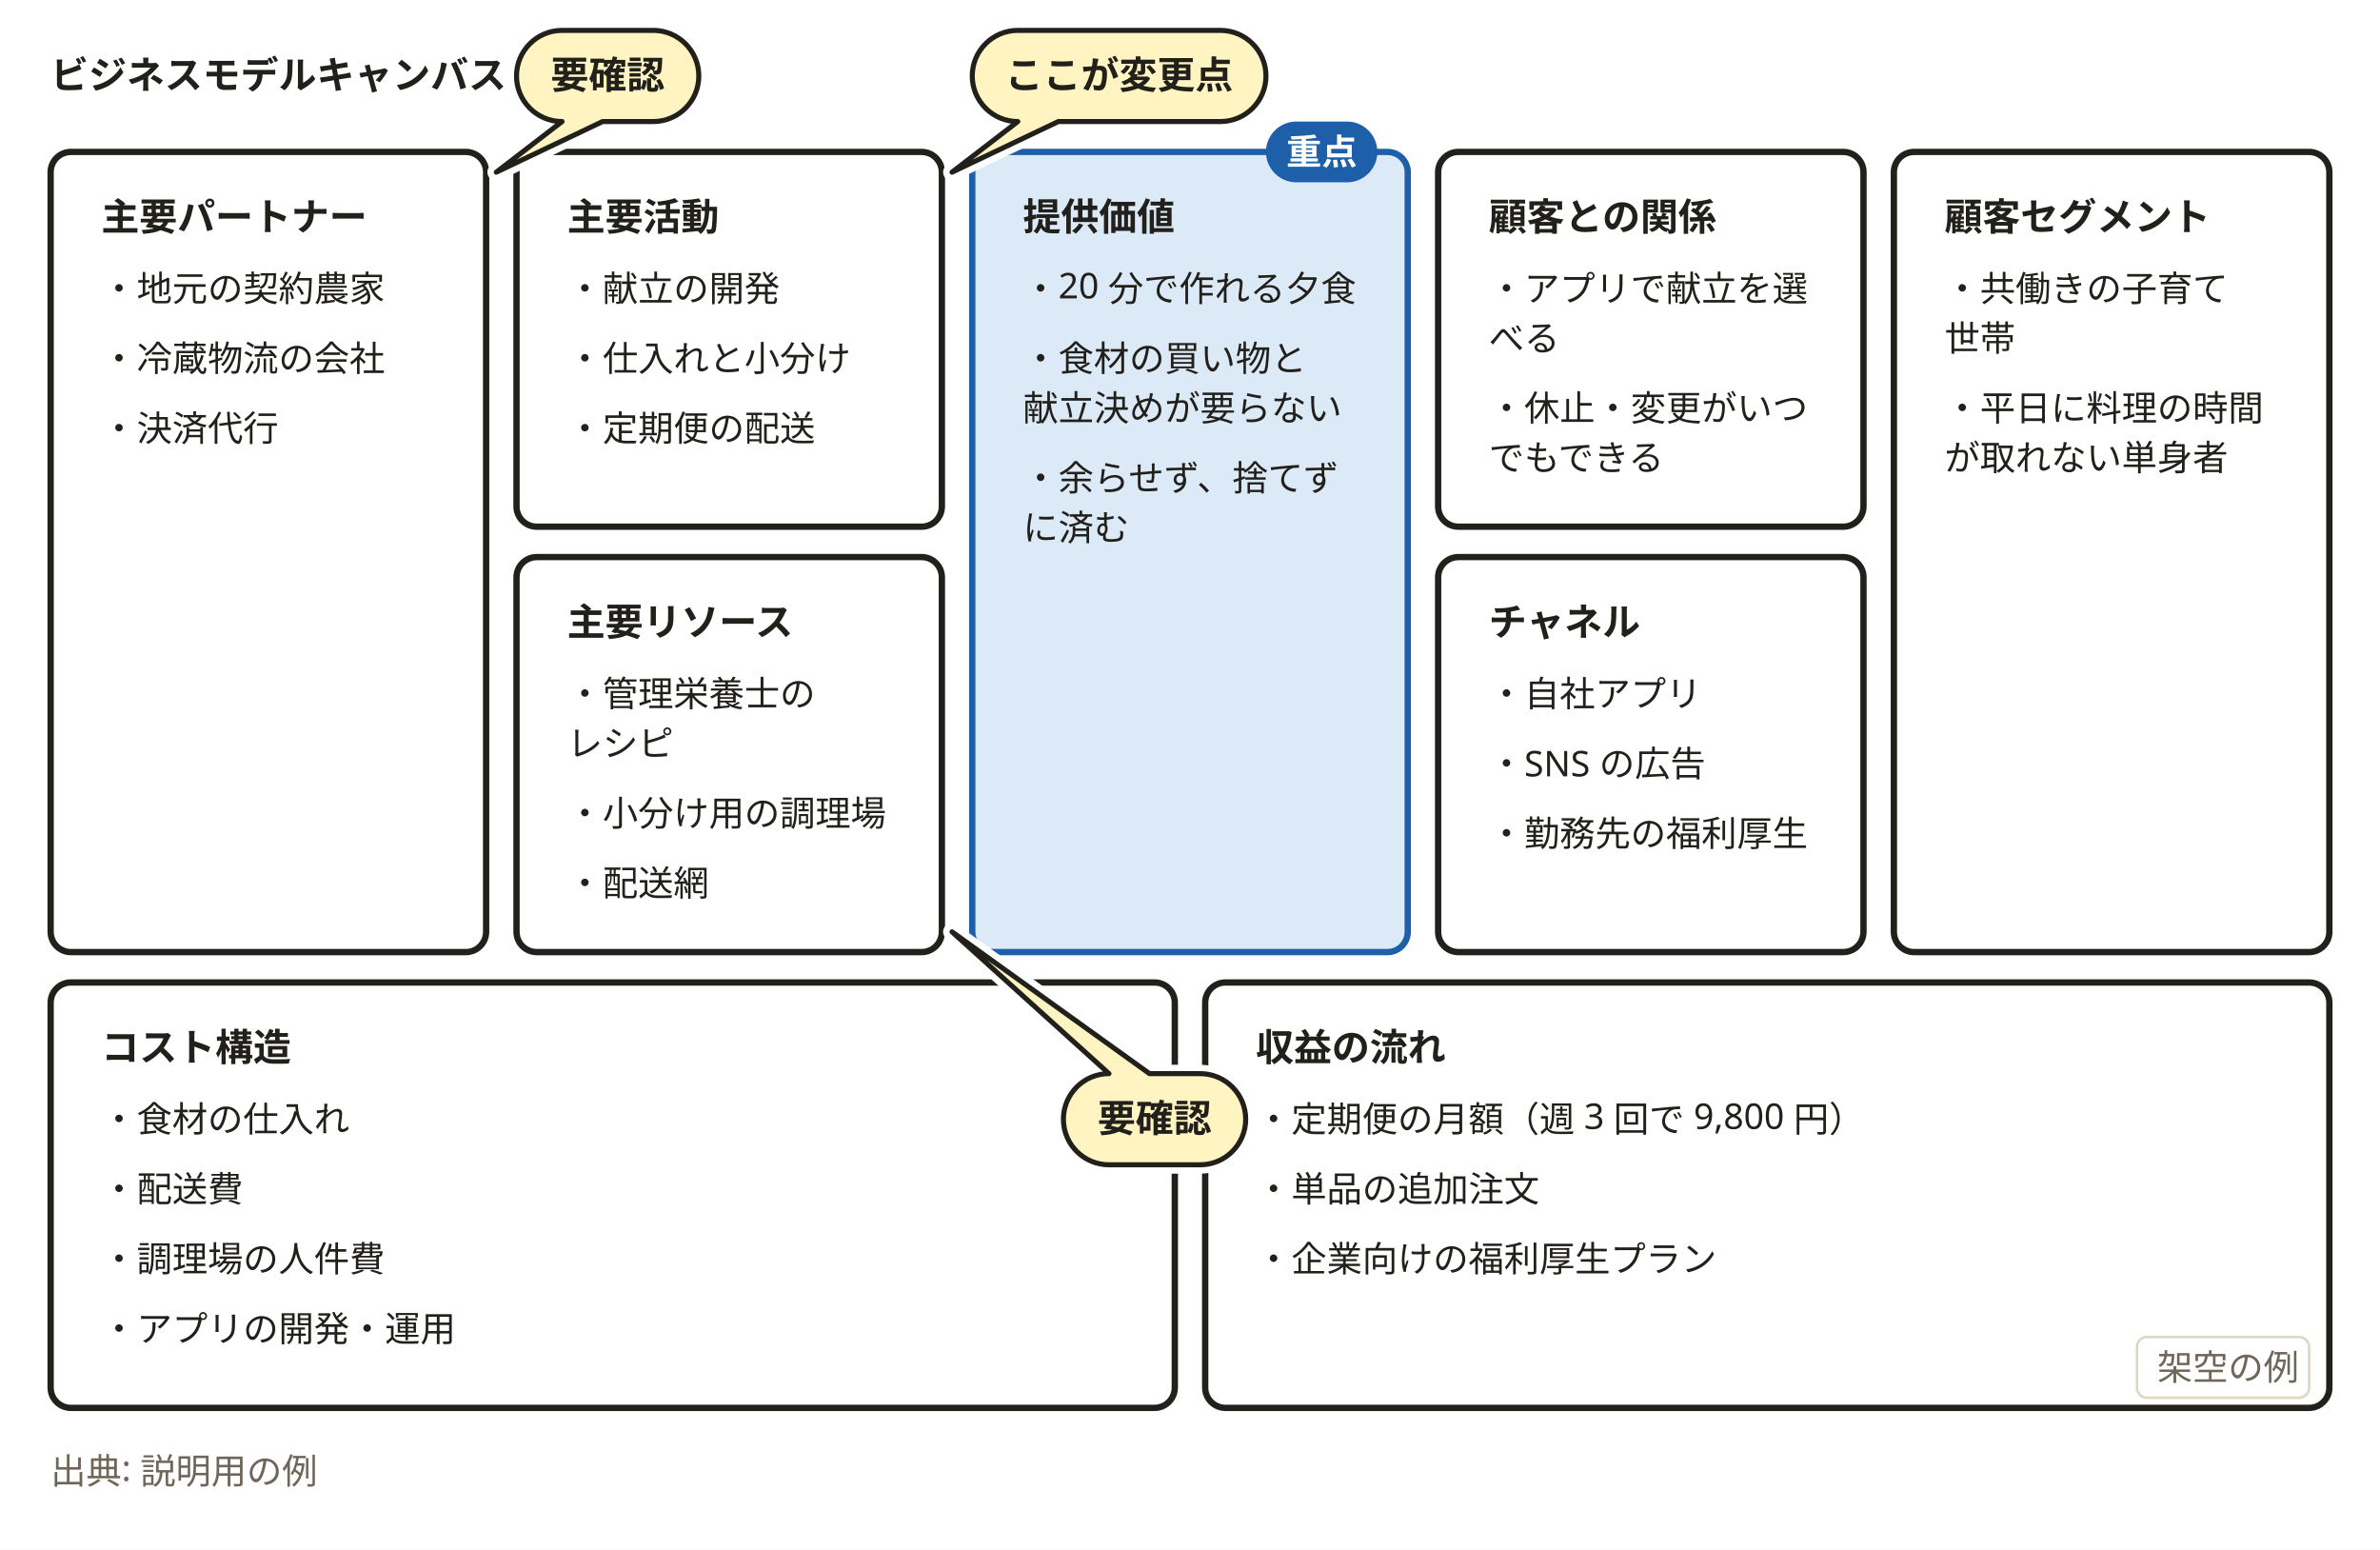
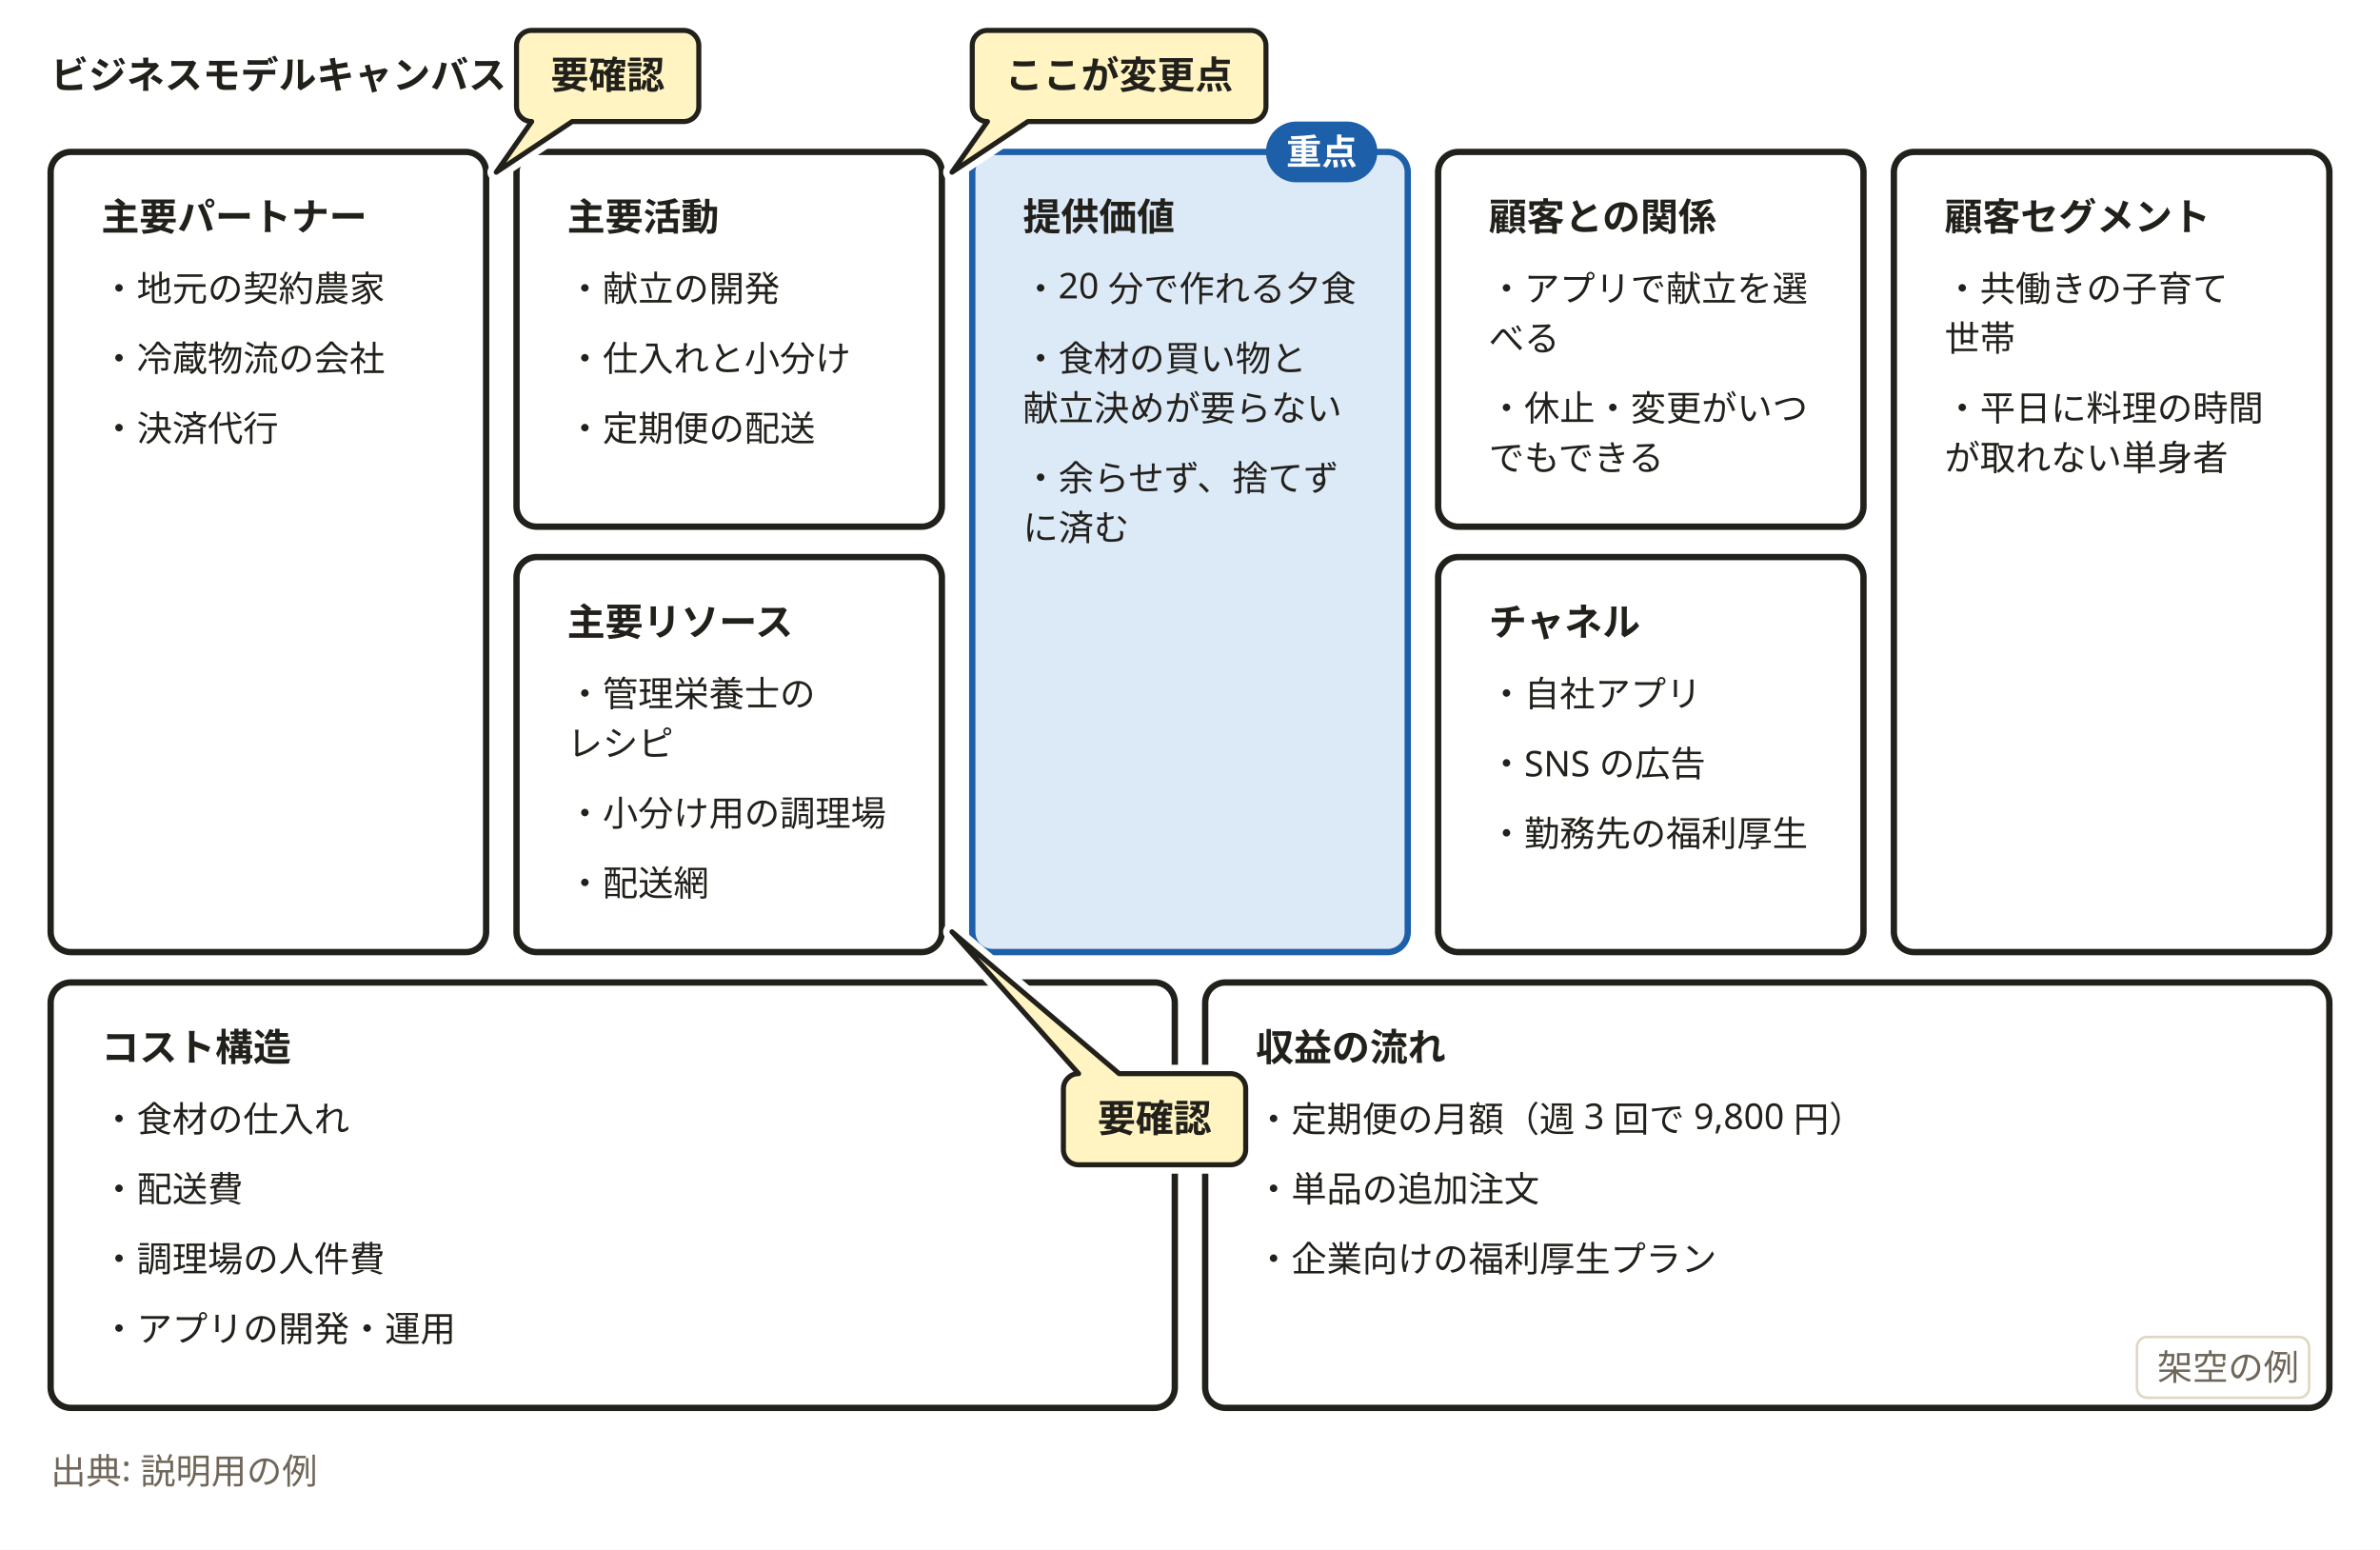
<svg xmlns="http://www.w3.org/2000/svg" width="940" height="612" viewBox="0 0 940 612" role="img" aria-labelledby="svg-title svg-desc">
  <style>
    text { font-family: 'Hiragino Sans','Hiragino Kaku Gothic ProN','Yu Gothic','YuGothic',Meiryo,'Noto Sans JP',sans-serif; }
    .emoji { font-family: 'Noto Color Emoji','Segoe UI Emoji',sans-serif; }
  </style>
  <rect x="0" y="0" width="940" height="612" fill="#ffffff" />
  <text x="20" y="35" font-size="15" font-weight="700" fill="#22201b">ビジネスモデルキャンバス</text>
  <rect x="20" y="60" width="172" height="316" rx="8" fill="#ffffff" stroke="#22201b" stroke-width="2.5" />
  <text x="40" y="91" font-size="15" font-weight="700" fill="#22201b">主要パートナー</text>
  <text x="40" y="119" font-size="14" font-weight="400" fill="#22201b">・地元の契約農家</text>
  <text x="40" y="146.6" font-size="14" font-weight="400" fill="#22201b">・冷蔵物流の会社</text>
  <text x="40" y="174.2" font-size="14" font-weight="400" fill="#22201b">・決済代行</text>
  <rect x="204" y="60" width="168" height="148" rx="8" fill="#ffffff" stroke="#22201b" stroke-width="2.5" />
  <text x="224" y="91" font-size="15" font-weight="700" fill="#22201b">主要活動</text>
  <text x="224" y="119" font-size="14" font-weight="400" fill="#22201b">・献立の開発</text>
  <text x="224" y="146.6" font-size="14" font-weight="400" fill="#22201b">・仕入れと小分け</text>
  <text x="224" y="174.2" font-size="14" font-weight="400" fill="#22201b">・定期便の配送</text>
  <rect x="204" y="220" width="168" height="156" rx="8" fill="#ffffff" stroke="#22201b" stroke-width="2.5" />
  <text x="224" y="251" font-size="15" font-weight="700" fill="#22201b">主要リソース</text>
  <text x="224" y="279" font-size="14" font-weight="400" fill="#22201b">・管理栄養士の</text>
  <text x="224" y="298.6" font-size="14" font-weight="400" fill="#22201b">レシピ</text>
  <text x="224" y="326.2" font-size="14" font-weight="400" fill="#22201b">・小分け用の調理場</text>
  <text x="224" y="353.8" font-size="14" font-weight="400" fill="#22201b">・配送網</text>
  <rect x="384" y="60" width="172" height="316" rx="8" fill="#dce9f7" stroke="#1d5fa8" stroke-width="2.5" />
  <text x="404" y="91" font-size="15" font-weight="700" fill="#22201b">提供価値</text>
  <text x="404" y="119" font-size="14" font-weight="400" fill="#22201b">・20 分で作れる夕食</text>
  <text x="404" y="146.6" font-size="14" font-weight="400" fill="#22201b">・食材の買い物と</text>
  <text x="404" y="166.2" font-size="14" font-weight="400" fill="#22201b">献立決めが要らない</text>
  <text x="404" y="193.8" font-size="14" font-weight="400" fill="#22201b">・余らせず、捨てず</text>
  <text x="404" y="213.4" font-size="14" font-weight="400" fill="#22201b">に済む</text>
  <rect x="500" y="48" width="44" height="24" rx="12" fill="#1d5fa8" />
  <text x="522" y="65" text-anchor="middle" font-size="14" font-weight="700" fill="#ffffff">重点</text>
  <rect x="568" y="60" width="168" height="148" rx="8" fill="#ffffff" stroke="#22201b" stroke-width="2.5" />
  <text x="588" y="91" font-size="15" font-weight="700" fill="#22201b">顧客との関係</text>
  <text x="588" y="119" font-size="14" font-weight="400" fill="#22201b">・アプリで献立を選</text>
  <text x="588" y="138.6" font-size="14" font-weight="400" fill="#22201b">べる</text>
  <text x="588" y="166.2" font-size="14" font-weight="400" fill="#22201b">・休止・変更がいつ</text>
  <text x="588" y="185.8" font-size="14" font-weight="400" fill="#22201b">でもできる</text>
  <rect x="568" y="220" width="168" height="156" rx="8" fill="#ffffff" stroke="#22201b" stroke-width="2.5" />
  <text x="588" y="251" font-size="15" font-weight="700" fill="#22201b">チャネル</text>
  <text x="588" y="279" font-size="14" font-weight="400" fill="#22201b">・自社アプリ</text>
  <text x="588" y="306.6" font-size="14" font-weight="400" fill="#22201b">・SNS の広告</text>
  <text x="588" y="334.2" font-size="14" font-weight="400" fill="#22201b">・勤務先の福利厚生</text>
  <rect x="748" y="60" width="172" height="316" rx="8" fill="#ffffff" stroke="#22201b" stroke-width="2.5" />
  <text x="768" y="91" font-size="15" font-weight="700" fill="#22201b">顧客セグメント</text>
  <text x="768" y="119" font-size="14" font-weight="400" fill="#22201b">・共働きの子育て</text>
  <text x="768" y="138.6" font-size="14" font-weight="400" fill="#22201b">世帯</text>
  <text x="768" y="166.2" font-size="14" font-weight="400" fill="#22201b">・平日に料理の時間</text>
  <text x="768" y="185.8" font-size="14" font-weight="400" fill="#22201b">が取れない単身者</text>
  <rect x="20" y="388" width="444" height="168" rx="8" fill="#ffffff" stroke="#22201b" stroke-width="2.5" />
  <text x="40" y="419" font-size="15" font-weight="700" fill="#22201b">コスト構造</text>
  <text x="40" y="447" font-size="14" font-weight="400" fill="#22201b">・食材の仕入れ</text>
  <text x="40" y="474.6" font-size="14" font-weight="400" fill="#22201b">・配送費</text>
  <text x="40" y="502.2" font-size="14" font-weight="400" fill="#22201b">・調理場の人件費</text>
  <text x="40" y="529.8" font-size="14" font-weight="400" fill="#22201b">・アプリの開発・運用</text>
  <rect x="476" y="388" width="444" height="168" rx="8" fill="#ffffff" stroke="#22201b" stroke-width="2.5" />
  <text x="496" y="419" font-size="15" font-weight="700" fill="#22201b">収益の流れ</text>
  <text x="496" y="447" font-size="14" font-weight="400" fill="#22201b">・定期便の月額（週 3 回で 9,800 円）</text>
  <text x="496" y="474.6" font-size="14" font-weight="400" fill="#22201b">・単品の追加注文</text>
  <text x="496" y="502.2" font-size="14" font-weight="400" fill="#22201b">・企業向けの福利厚生プラン</text>
  <rect x="844" y="528" width="68" height="24" rx="4" fill="#ffffff" stroke="#e0d6c5" stroke-width="1" />
  <text x="880" y="545" font-size="14" text-anchor="middle" fill="#6f6659">架空の例</text>
  <text x="20" y="586" font-size="14" font-weight="400" fill="#6f6659">出典: 説明用の例</text>
  <g id="overlay-layer">
    <g class="overlay">
-       <path d="M222 12H258A18 18 0 0 1 276 30V30A18 18 0 0 1 258 48L238 48L196 68L222 48H222A18 18 0 0 1 204 30V30A18 18 0 0 1 222 12Z" fill="none" stroke="#fff" stroke-width="7" stroke-linejoin="round" />
-       <path d="M222 12H258A18 18 0 0 1 276 30V30A18 18 0 0 1 258 48L238 48L196 68L222 48H222A18 18 0 0 1 204 30V30A18 18 0 0 1 222 12Z" fill="#fff4c2" stroke="#22201b" stroke-width="2" stroke-linejoin="round" />
+       <path d="M210 12H270A6 6 0 0 1 276 18V42A6 6 0 0 1 270 48L226 48L196 68L210 48H210A6 6 0 0 1 204 42V18A6 6 0 0 1 210 12Z" fill="none" stroke="#fff" stroke-width="7" stroke-linejoin="round" />
+       <path d="M210 12H270A6 6 0 0 1 276 18V42A6 6 0 0 1 270 48L226 48L196 68L210 48H210A6 6 0 0 1 204 42V18A6 6 0 0 1 210 12Z" fill="#fff4c2" stroke="#22201b" stroke-width="2" stroke-linejoin="round" />
      <text x="240" y="35" text-anchor="middle" font-size="15" font-weight="700" fill="#22201b">要確認</text>
    </g>
    <g class="overlay">
-       <path d="M402 12H482A18 18 0 0 1 500 30V30A18 18 0 0 1 482 48L418 48L376 68L402 48H402A18 18 0 0 1 384 30V30A18 18 0 0 1 402 12Z" fill="none" stroke="#fff" stroke-width="7" stroke-linejoin="round" />
-       <path d="M402 12H482A18 18 0 0 1 500 30V30A18 18 0 0 1 482 48L418 48L376 68L402 48H402A18 18 0 0 1 384 30V30A18 18 0 0 1 402 12Z" fill="#fff4c2" stroke="#22201b" stroke-width="2" stroke-linejoin="round" />
+       <path d="M390 12H494A6 6 0 0 1 500 18V42A6 6 0 0 1 494 48L406 48L376 68L390 48H390A6 6 0 0 1 384 42V18A6 6 0 0 1 390 12Z" fill="none" stroke="#fff" stroke-width="7" stroke-linejoin="round" />
+       <path d="M390 12H494A6 6 0 0 1 500 18V42A6 6 0 0 1 494 48L406 48L376 68L390 48H390A6 6 0 0 1 384 42V18A6 6 0 0 1 390 12Z" fill="#fff4c2" stroke="#22201b" stroke-width="2" stroke-linejoin="round" />
      <text x="442" y="35" text-anchor="middle" font-size="15" font-weight="700" fill="#22201b">ここが変更点</text>
    </g>
    <g class="overlay">
-       <path d="M438 424L438 424L376 368L454 424H474A18 18 0 0 1 492 442V442A18 18 0 0 1 474 460H438A18 18 0 0 1 420 442V442A18 18 0 0 1 438 424Z" fill="none" stroke="#fff" stroke-width="7" stroke-linejoin="round" />
-       <path d="M438 424L438 424L376 368L454 424H474A18 18 0 0 1 492 442V442A18 18 0 0 1 474 460H438A18 18 0 0 1 420 442V442A18 18 0 0 1 438 424Z" fill="#fff4c2" stroke="#22201b" stroke-width="2" stroke-linejoin="round" />
+       <path d="M426 424L426 424L376 368L442 424H486A6 6 0 0 1 492 430V454A6 6 0 0 1 486 460H426A6 6 0 0 1 420 454V430A6 6 0 0 1 426 424Z" fill="none" stroke="#fff" stroke-width="7" stroke-linejoin="round" />
+       <path d="M426 424L426 424L376 368L442 424H486A6 6 0 0 1 492 430V454A6 6 0 0 1 486 460H426A6 6 0 0 1 420 454V430A6 6 0 0 1 426 424Z" fill="#fff4c2" stroke="#22201b" stroke-width="2" stroke-linejoin="round" />
      <text x="456" y="447" text-anchor="middle" font-size="15" font-weight="700" fill="#22201b">要確認</text>
    </g>
  </g>
</svg>
